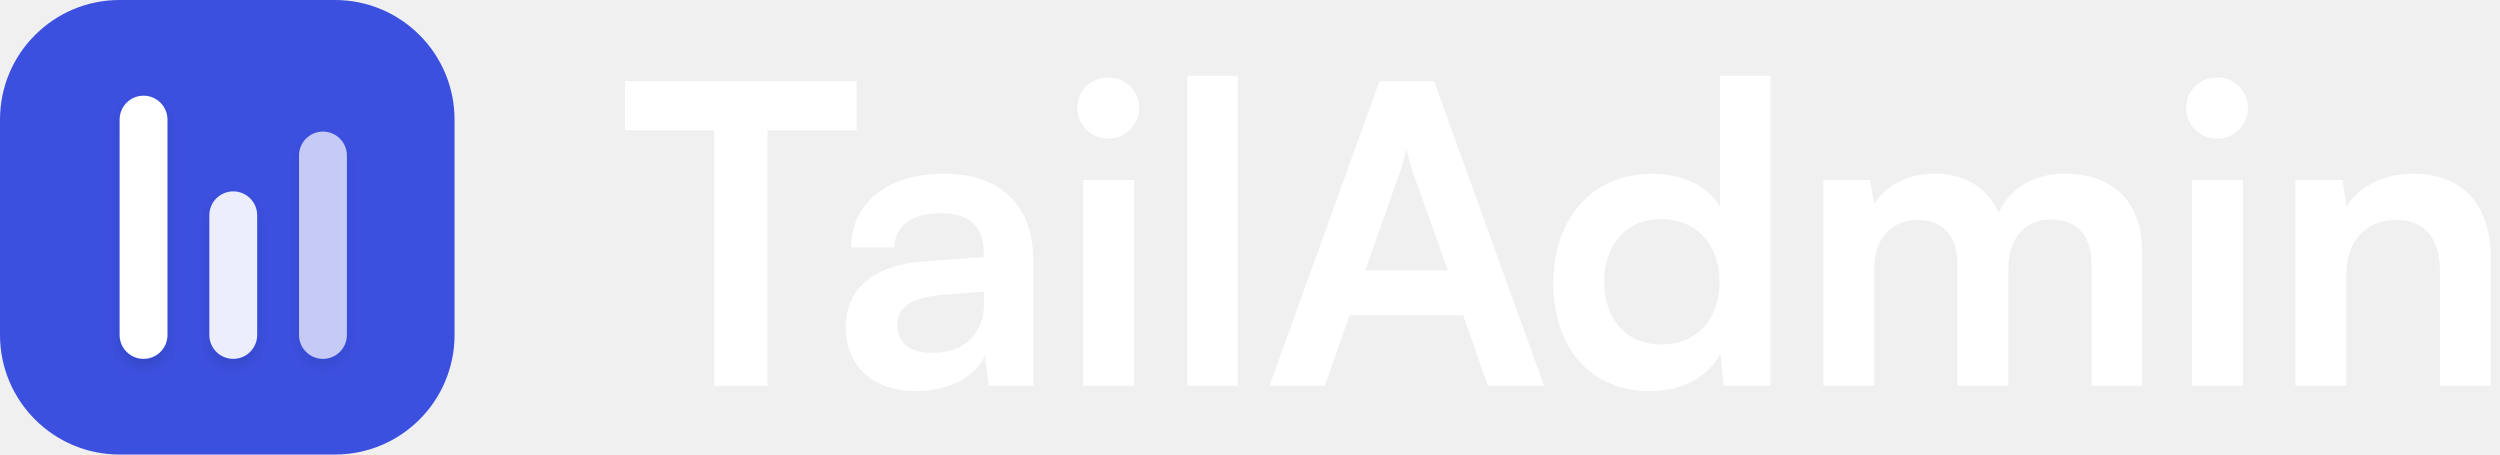
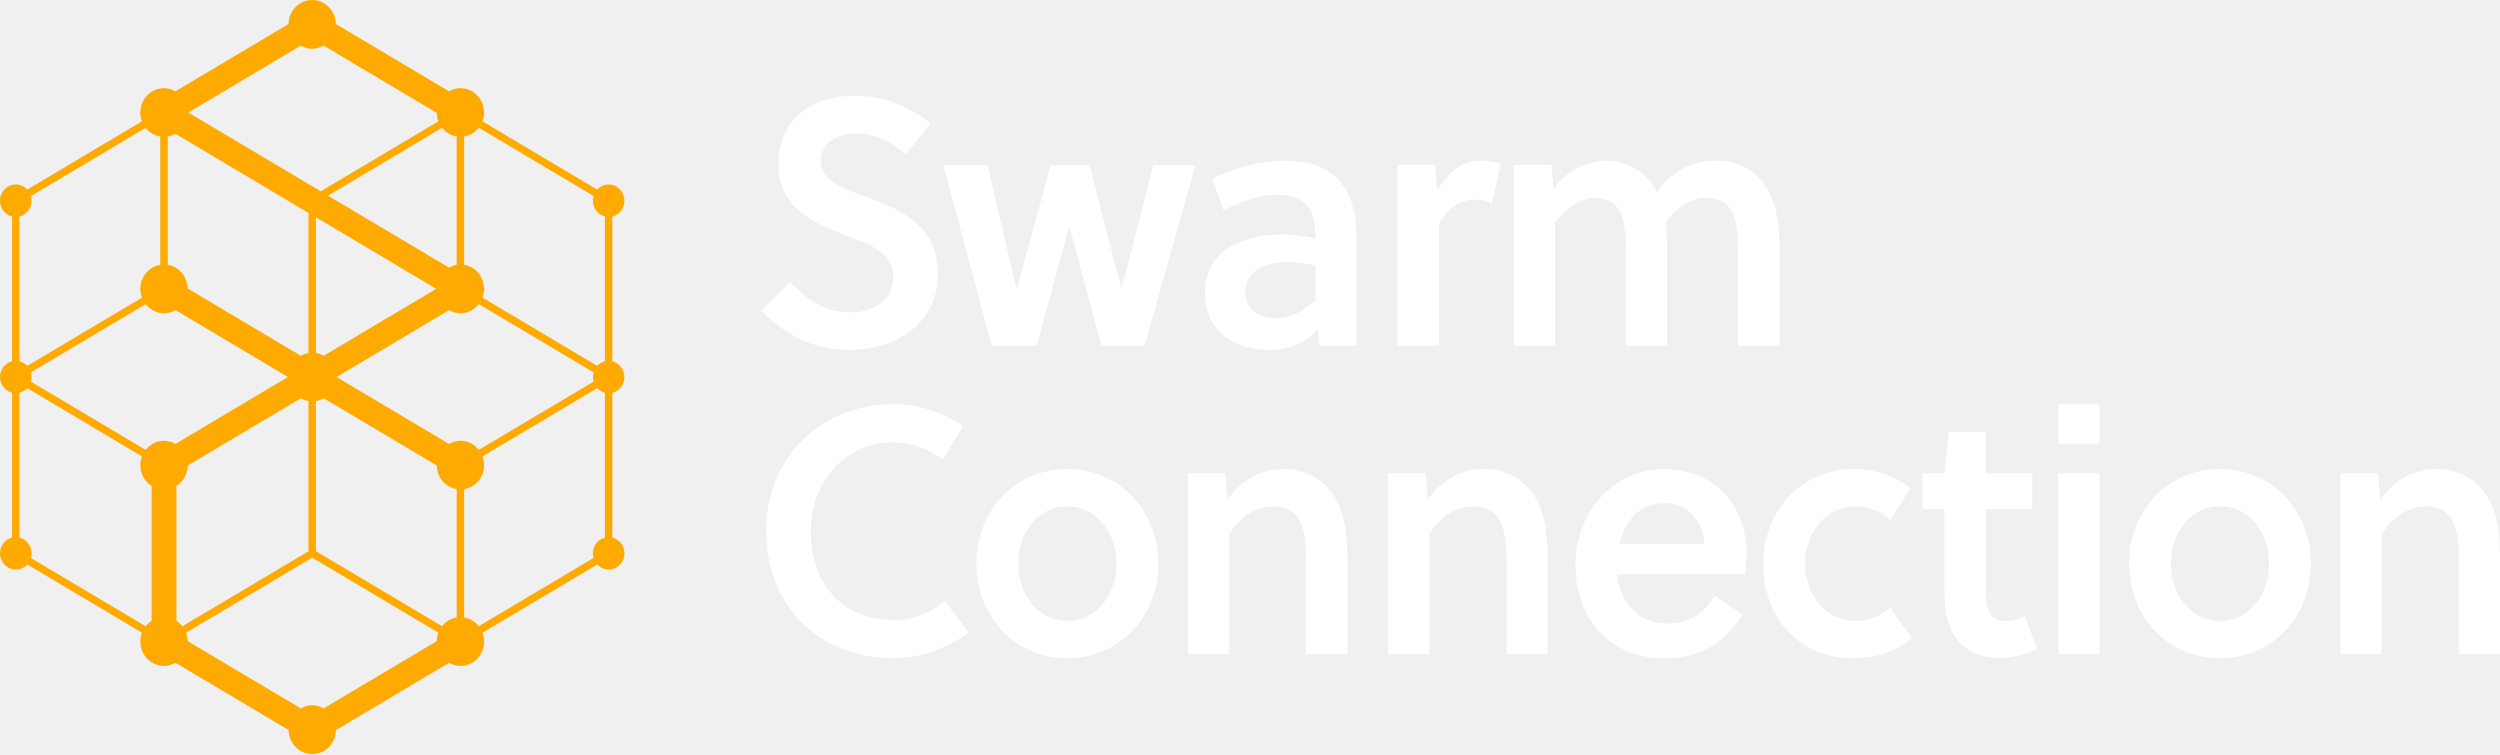
- <svg xmlns="http://www.w3.org/2000/svg" width="176" height="32" viewBox="0 0 176 32" fill="none">
-   <path d="M44 9.176H50.277V27.157H54.032V9.176H60.309V5.715H44V9.176Z" fill="white" />
-   <path d="M64.5 27.539C66.758 27.539 68.724 26.512 69.34 25.016L69.604 27.157H72.743V18.357C72.743 14.339 70.337 12.227 66.436 12.227C62.505 12.227 59.924 14.28 59.924 17.419H62.974C62.974 15.893 64.148 15.013 66.26 15.013C68.079 15.013 69.252 15.805 69.252 17.771V18.093L64.91 18.416C61.478 18.68 59.542 20.352 59.542 23.021C59.542 25.749 61.42 27.539 64.5 27.539ZM65.673 24.84C64.06 24.84 63.18 24.195 63.18 22.875C63.18 21.701 64.031 20.968 66.26 20.763L69.281 20.528V21.291C69.281 23.52 67.873 24.84 65.673 24.84Z" fill="white" />
-   <path d="M78.047 9.763C79.221 9.763 80.189 8.795 80.189 7.592C80.189 6.389 79.221 5.451 78.047 5.451C76.816 5.451 75.847 6.389 75.847 7.592C75.847 8.795 76.816 9.763 78.047 9.763ZM76.258 27.157H79.837V12.667H76.258V27.157Z" fill="white" />
-   <path d="M87.142 27.157V5.333H83.593V27.157H87.142Z" fill="white" />
-   <path d="M93.272 27.157L95.003 22.2H103.011L104.742 27.157H108.702L100.958 5.715H97.115L89.371 27.157H93.272ZM98.552 12.109C98.758 11.523 98.933 10.877 99.022 10.467C99.08 10.907 99.285 11.552 99.462 12.109L101.926 19.032H96.118L98.552 12.109Z" fill="white" />
-   <path d="M116.158 27.539C118.358 27.539 120.236 26.571 121.116 24.899L121.35 27.157H124.636V5.333H121.086V14.515C120.177 13.077 118.388 12.227 116.364 12.227C111.993 12.227 109.353 15.453 109.353 19.971C109.353 24.459 111.964 27.539 116.158 27.539ZM116.95 24.253C114.457 24.253 112.932 22.435 112.932 19.853C112.932 17.272 114.457 15.424 116.95 15.424C119.444 15.424 121.057 17.243 121.057 19.853C121.057 22.464 119.444 24.253 116.95 24.253Z" fill="white" />
-   <path d="M131.944 27.157V18.944C131.944 16.597 133.322 15.483 135.024 15.483C136.725 15.483 137.81 16.568 137.81 18.592V27.157H141.389V18.944C141.389 16.568 142.709 15.453 144.44 15.453C146.141 15.453 147.256 16.539 147.256 18.621V27.157H150.805V17.683C150.805 14.339 148.869 12.227 145.349 12.227C143.149 12.227 141.448 13.312 140.714 14.984C139.952 13.312 138.426 12.227 136.226 12.227C134.144 12.227 132.677 13.165 131.944 14.368L131.65 12.667H128.365V27.157H131.944Z" fill="white" />
-   <path d="M156.107 9.763C157.281 9.763 158.249 8.795 158.249 7.592C158.249 6.389 157.281 5.451 156.107 5.451C154.875 5.451 153.907 6.389 153.907 7.592C153.907 8.795 154.875 9.763 156.107 9.763ZM154.318 27.157H157.897V12.667H154.318V27.157Z" fill="white" />
-   <path d="M165.173 27.157V19.355C165.173 17.008 166.522 15.483 168.722 15.483C170.57 15.483 171.773 16.656 171.773 19.091V27.157H175.351V18.24C175.351 14.485 173.474 12.227 169.837 12.227C167.871 12.227 166.111 13.077 165.202 14.544L164.909 12.667H161.594V27.157H165.173Z" fill="white" />
-   <path d="M0 8.421C0 3.77 3.77 0 8.421 0H23.579C28.23 0 32 3.77 32 8.421V23.579C32 28.23 28.23 32 23.579 32H8.421C3.77 32 0 28.23 0 23.579V8.421Z" fill="#3C50E0" />
-   <g filter="url(#filter0_d_506_10589)">
-     <path d="M8.421 8.421C8.421 7.491 9.175 6.737 10.106 6.737V6.737C11.036 6.737 11.79 7.491 11.79 8.421V23.579C11.79 24.509 11.036 25.263 10.106 25.263V25.263C9.175 25.263 8.421 24.509 8.421 23.579V8.421Z" fill="white" />
+ <svg xmlns="http://www.w3.org/2000/svg" id="Layer_1" version="1.1" viewBox="0 0 763.38 230.25">
+   <defs>
+     <style>
+       .st0 {
+         fill: #fa0;
+       }
+     </style>
+   </defs>
+   <g fill="white">
+     <path d="M261.41,40.71c-6.03,0-10.82,3.11-10.82,8.79s7.18,8.25,13,10.29c10.71,3.75,22.78,8.68,22.78,23.79,0,16.5-14.56,23.25-26.63,23.25-11.03,0-19.35-3.97-27.26-12l8.74-8.68c6.34,6.32,11.13,9.22,18.62,9.22,6.45,0,12.9-3.21,12.9-11.04,0-7.18-7.39-9.86-14.98-12.64-9.78-3.64-20.08-8.57-20.08-21.54,0-14.25,11.03-20.9,22.99-20.9,9.05,0,16.44,2.89,23.51,8.36l-7.59,9.53c-3.75-3.43-9.57-6.43-15.19-6.43Z" />
+     <path d="M342.34,87.97h.21l9.57-37.5h12.9l-15.5,55.08h-13.21l-9.67-36.11h-.21l-9.88,36.11h-13.73l-14.77-55.08h13.52l8.74,37.61h.21l10.3-37.61h11.86l9.67,37.5Z" />
+     <path d="M402.98,105.54l-.62-5.14c-3.85,4.72-9.05,6.43-15.19,6.43-9.98,0-19.24-5.68-19.24-17.25,0-13.72,12.28-18,23.61-18,2.81,0,6.14.32,10.09,1.18v-1.29c0-7.5-3.22-12-11.44-12-6.03,0-11.96,2.36-16.54,4.82l-3.43-9.75c6.34-3.21,14.56-5.47,22.26-5.47,15.19,0,21.74,8.79,21.74,23.14v33.33h-11.23ZM401.63,81.11c-3.22-.75-5.82-1.07-8.22-1.07-5.93,0-13.11,1.93-13.11,9.11,0,5.57,4.27,8.04,9.15,8.04s8.53-2.25,12.17-5.46v-10.61Z" />
+     <path d="M438.86,58.18c3.23-5.36,7.49-9.11,13-9.11,2.49,0,4.47.32,6.45.96l-2.81,12.11c-1.56-.86-3.12-1.18-5.1-1.18-4.58,0-8.43,2.68-11.03,7.39v37.18h-12.69v-55.19h11.55l.62,7.82Z" />
+     <path d="M530.71,105.54v-27.75c0-4.61,0-9.75-1.87-13.18-1.56-2.79-4.27-4.18-8.01-4.18-4.37,0-9.05,2.89-12.28,7.5.42,2.68.52,5.79.52,8.89v28.72h-12.59v-27.75c0-4.61,0-10.07-2.08-13.5-1.46-2.57-4.06-3.86-7.49-3.86-4.26,0-9.05,3.43-12.07,7.39v37.72h-12.59v-55.19h11.55l.52,7.4c4.16-5.79,10.4-8.68,16.02-8.68s11.03,2.57,14.46,7.5c.42.64.73,1.29,1.14,2.14,4.89-7.18,11.76-9.64,18.2-9.64s11.13,2.57,14.36,6.86c4.06,5.36,4.89,12.75,4.89,20.9v28.72h-12.69Z" />
+     <path d="M272.86,189.32c5.62,0,11.03-2.04,15.71-5.79l7.18,9.64c-6.87,5.03-14.77,7.82-23.2,7.82-21.84,0-38.59-15.54-38.59-38.79s17.37-38.79,38.9-38.79c7.8,0,14.67,2.46,21.22,6.64l-6.14,10.29c-4.37-3.21-9.57-5.25-15.08-5.25-14.56,0-25.28,11.68-25.28,27.11,0,16.4,9.99,27.11,25.28,27.11Z" />
+     <path d="M353.68,172.06c0,16.18-11.76,28.93-27.77,28.93s-27.77-12.75-27.77-28.93,11.76-28.82,27.77-28.82,27.77,12.75,27.77,28.82ZM325.9,154.6c-8.74,0-14.98,7.82-14.98,17.47s6.24,17.57,14.98,17.57,14.98-7.82,14.98-17.57-6.24-17.47-14.98-17.47Z" />
+     <path d="M374.16,144.53l.63,8.14c4.26-6.32,10.61-9.43,17.06-9.43s11.44,2.68,14.77,7.07c3.95,5.36,4.79,12.64,4.79,20.68v28.72h-12.59v-27.75c0-4.61-.11-9.75-2.08-13.18-1.56-2.79-4.27-4.18-8.11-4.18-5,0-10.19,3.32-13.31,8.47v36.65h-12.59v-55.19h11.44Z" />
+     <path d="M435.32,144.53l.63,8.14c4.26-6.32,10.61-9.43,17.06-9.43s11.44,2.68,14.77,7.07c3.95,5.36,4.79,12.64,4.79,20.68v28.72h-12.59v-27.75c0-4.61-.11-9.75-2.08-13.18-1.56-2.79-4.27-4.18-8.11-4.18-5,0-10.19,3.32-13.31,8.47v36.65h-12.59v-55.19h11.44Z" />
+     <path d="M493.78,175.39c.83,8.25,6.24,15,14.98,15,6.97,0,11.44-2.79,14.77-8.57l8.53,5.89c-5.93,9-12.9,13.29-24.03,13.29-16.54,0-26.94-12.11-26.94-28.5s11.76-29.25,26.94-29.25,25.28,10.82,25.28,25.61c0,2.04-.21,4.5-.52,6.54h-39.01ZM508.34,153.64c-7.7,0-12.17,5.36-13.83,12.43h25.9c-.31-7.18-5.41-12.43-12.07-12.43Z" />
+     <path d="M583.75,194.78c-4.68,4.18-10.92,6.21-18.1,6.21-15.6,0-27.25-11.68-27.25-28.93,0-16.07,11.65-28.82,27.77-28.82,6.55,0,12.48,2.14,17.26,5.89l-6.24,9.64c-3.01-2.68-6.66-4.18-10.61-4.18-8.74,0-15.39,7.82-15.39,17.47,0,10.29,6.97,17.57,15.29,17.57,3.85,0,7.7-1.39,10.71-4.07l6.55,9.22Z" />
+     <path d="M606.42,155.46v22.83c0,1.61,0,2.89.1,4.61.42,4.29,1.87,6.75,5.82,6.75,2.29,0,4.16-.53,5.93-1.5l3.74,9.86c-3.12,1.82-7.7,2.89-11.65,2.89-8.01,0-13.21-4.18-15.29-10.5-1.04-2.89-1.35-6.54-1.35-10.18v-24.75h-6.66v-10.93h6.66l1.35-12.64h11.34v12.64h14.15v10.93h-14.15Z" />
+     <path d="M628.47,135.53v-12.11h12.59v12.11h-12.59ZM628.47,199.71v-55.19h12.59v55.19h-12.59Z" />
+     <path d="M705.65,172.06c0,16.18-11.75,28.93-27.77,28.93s-27.77-12.75-27.77-28.93,11.75-28.82,27.77-28.82,27.77,12.75,27.77,28.82ZM677.88,154.6c-8.74,0-14.98,7.82-14.98,17.47s6.24,17.57,14.98,17.57,14.98-7.82,14.98-17.57-6.24-17.47-14.98-17.47Z" />
+     <path d="M726.14,144.53l.62,8.14c4.27-6.32,10.61-9.43,17.06-9.43s11.44,2.68,14.77,7.07c3.95,5.36,4.79,12.64,4.79,20.68v28.72h-12.59v-27.75c0-4.61-.1-9.75-2.08-13.18-1.56-2.79-4.26-4.18-8.11-4.18-4.99,0-10.19,3.32-13.31,8.47v36.65h-12.59v-55.19h11.44Z" />
  </g>
-   <g opacity="0.9" filter="url(#filter1_d_506_10589)">
-     <path d="M14.737 15.158C14.737 14.227 15.491 13.473 16.421 13.473V13.473C17.351 13.473 18.105 14.227 18.105 15.158V23.579C18.105 24.509 17.351 25.263 16.421 25.263V25.263C15.491 25.263 14.737 24.509 14.737 23.579V15.158Z" fill="white" />
-   </g>
-   <g opacity="0.7" filter="url(#filter2_d_506_10589)">
-     <path d="M21.052 10.947C21.052 10.017 21.806 9.263 22.736 9.263V9.263C23.667 9.263 24.421 10.017 24.421 10.947V23.578C24.421 24.509 23.667 25.263 22.736 25.263V25.263C21.806 25.263 21.052 24.509 21.052 23.578V10.947Z" fill="white" />
-   </g>
-   <defs>
-     <filter id="filter0_d_506_10589" x="7.421" y="6.237" width="5.369" height="20.526" filterUnits="userSpaceOnUse" color-interpolation-filters="sRGB">
-       <feFlood flood-opacity="0" result="BackgroundImageFix" />
-       <feColorMatrix in="SourceAlpha" type="matrix" values="0 0 0 0 0 0 0 0 0 0 0 0 0 0 0 0 0 0 127 0" result="hardAlpha" />
-       <feOffset dy="0.5" />
-       <feGaussianBlur stdDeviation="0.5" />
-       <feComposite in2="hardAlpha" operator="out" />
-       <feColorMatrix type="matrix" values="0 0 0 0 0 0 0 0 0 0 0 0 0 0 0 0 0 0 0.12 0" />
-       <feBlend mode="normal" in2="BackgroundImageFix" result="effect1_dropShadow_506_10589" />
-       <feBlend mode="normal" in="SourceGraphic" in2="effect1_dropShadow_506_10589" result="shape" />
-     </filter>
-     <filter id="filter1_d_506_10589" x="13.737" y="12.973" width="5.369" height="13.79" filterUnits="userSpaceOnUse" color-interpolation-filters="sRGB">
-       <feFlood flood-opacity="0" result="BackgroundImageFix" />
-       <feColorMatrix in="SourceAlpha" type="matrix" values="0 0 0 0 0 0 0 0 0 0 0 0 0 0 0 0 0 0 127 0" result="hardAlpha" />
-       <feOffset dy="0.5" />
-       <feGaussianBlur stdDeviation="0.5" />
-       <feComposite in2="hardAlpha" operator="out" />
-       <feColorMatrix type="matrix" values="0 0 0 0 0 0 0 0 0 0 0 0 0 0 0 0 0 0 0.12 0" />
-       <feBlend mode="normal" in2="BackgroundImageFix" result="effect1_dropShadow_506_10589" />
-       <feBlend mode="normal" in="SourceGraphic" in2="effect1_dropShadow_506_10589" result="shape" />
-     </filter>
-     <filter id="filter2_d_506_10589" x="20.052" y="8.763" width="5.369" height="18" filterUnits="userSpaceOnUse" color-interpolation-filters="sRGB">
-       <feFlood flood-opacity="0" result="BackgroundImageFix" />
-       <feColorMatrix in="SourceAlpha" type="matrix" values="0 0 0 0 0 0 0 0 0 0 0 0 0 0 0 0 0 0 127 0" result="hardAlpha" />
-       <feOffset dy="0.5" />
-       <feGaussianBlur stdDeviation="0.5" />
-       <feComposite in2="hardAlpha" operator="out" />
-       <feColorMatrix type="matrix" values="0 0 0 0 0 0 0 0 0 0 0 0 0 0 0 0 0 0 0.12 0" />
-       <feBlend mode="normal" in2="BackgroundImageFix" result="effect1_dropShadow_506_10589" />
-       <feBlend mode="normal" in="SourceGraphic" in2="effect1_dropShadow_506_10589" result="shape" />
-     </filter>
-   </defs>
+   <path class="st0" d="M186.98,164.15v-44.21c2.11-.53,3.68-2.48,3.68-4.81s-1.57-4.28-3.68-4.81v-44.21c2.11-.53,3.68-2.48,3.68-4.81,0-2.74-2.16-4.97-4.82-4.97-1.38,0-2.62.61-3.5,1.56l-35.03-20.84c.31-.83.5-1.73.5-2.68,0-4.11-3.24-7.45-7.23-7.45-1.27,0-2.45.37-3.49.96L102.55,7.33c-.06-4.06-3.26-7.33-7.22-7.33s-7.16,3.27-7.22,7.33l-34.55,20.55c-1.04-.6-2.22-.96-3.49-.96-3.95,0-7.16,3.27-7.22,7.33l-.19.12.19.12c.01.9.19,1.76.49,2.56L8.32,57.88c-.88-.96-2.12-1.56-3.5-1.56-2.66,0-4.82,2.22-4.82,4.97,0,2.34,1.57,4.28,3.68,4.81v44.21c-2.11.53-3.68,2.48-3.68,4.81s1.57,4.28,3.68,4.81v44.21c-2.11.53-3.68,2.48-3.68,4.81,0,2.74,2.16,4.97,4.82,4.97,1.38,0,2.62-.61,3.5-1.56l35.03,20.84c-.31.83-.5,1.73-.5,2.68,0,4.11,3.24,7.45,7.23,7.45,1.27,0,2.45-.37,3.49-.96l34.55,20.55c.06,4.06,3.26,7.34,7.22,7.34s7.16-3.27,7.22-7.33l34.55-20.55c1.04.6,2.22.96,3.49.96,3.99,0,7.23-3.34,7.23-7.45,0-.95-.19-1.85-.5-2.68l35.03-20.84c.88.96,2.12,1.56,3.5,1.56,2.66,0,4.82-2.22,4.82-4.97,0-2.34-1.57-4.28-3.68-4.81ZM9.42,113.71l35.06-20.85c1.33,1.69,3.33,2.79,5.6,2.79,1.27,0,2.45-.37,3.49-.96l34.35,20.43-34.35,20.43c-1.04-.6-2.22-.96-3.49-.96-2.27,0-4.28,1.1-5.6,2.79l-35.06-20.85c.13-.45.22-.92.22-1.41s-.09-.96-.22-1.41ZM133.37,195.76l-34.55,20.55c-1.04-.6-2.22-.96-3.49-.96s-2.45.37-3.49.96l-34.55-20.55c-.01-.9-.19-1.76-.49-2.56l38.53-22.92,38.53,22.92c-.3.8-.48,1.66-.49,2.56ZM91.84,13.93c1.04.6,2.22.96,3.49.96s2.45-.37,3.49-.96l34.55,20.55c.01.9.19,1.76.49,2.56l-35.93,21.37-40.44-24.05,34.35-20.43ZM133.18,88.2l-34.35,20.43c-.72-.41-1.51-.71-2.35-.85v-41.42l36.71,21.83ZM53.87,148.36c2.03-1.29,3.39-3.57,3.43-6.2l34.55-20.55c.72.41,1.51.71,2.35.85v45.86l-38.52,22.91c-.51-.65-1.12-1.22-1.81-1.66v-41.2ZM100.15,59.74l34.83-20.72c1.1,1.4,2.66,2.38,4.47,2.67v39.18c-.85.14-1.63.43-2.35.84l-36.95-21.98ZM94.2,65.02v42.77c-.85.14-1.63.43-2.35.85l-34.55-20.55c-.06-3.66-2.67-6.66-6.08-7.21v-39.18c.85-.14,1.63-.43,2.35-.84l40.63,24.17ZM134.99,191.22l-38.52-22.91v-45.86c.85-.14,1.63-.43,2.35-.85l34.55,20.55c.06,3.66,2.67,6.66,6.08,7.21v39.18c-1.8.29-3.37,1.27-4.47,2.67ZM140.59,134.59c-1.27,0-2.45.37-3.49.96l-34.35-20.43,34.35-20.43c1.04.6,2.22.96,3.49.96,2.27,0,4.28-1.1,5.6-2.79l35.06,20.85c-.13.45-.22.92-.22,1.41s.09.96.22,1.41l-35.06,20.85c-1.33-1.69-3.33-2.79-5.6-2.79ZM181.25,59.87c-.13.45-.22.92-.22,1.41,0,2.34,1.57,4.28,3.68,4.81v44.21c-.92.23-1.73.73-2.36,1.41l-35.03-20.84c.3-.8.48-1.66.49-2.56l.2-.12-.2-.12c-.06-3.66-2.67-6.65-6.08-7.21v-39.18c1.8-.3,3.37-1.27,4.46-2.68l35.06,20.85ZM44.47,39.02c1.1,1.4,2.66,2.38,4.47,2.67v39.18c-3.45.56-6.09,3.62-6.09,7.33,0,.95.19,1.84.5,2.68l-35.03,20.84c-.63-.69-1.44-1.18-2.36-1.41v-44.21c2.11-.53,3.68-2.48,3.68-4.81,0-.49-.09-.96-.22-1.41l35.06-20.85ZM9.42,170.37c.13-.45.22-.92.22-1.41,0-2.34-1.57-4.28-3.68-4.81v-44.21c.92-.23,1.73-.73,2.36-1.41l35.03,20.84c-.31.83-.5,1.73-.5,2.68,0,2.68,1.38,5.01,3.44,6.32v41.2c-.7.44-1.3,1.01-1.81,1.66l-35.06-20.85ZM146.19,191.22c-1.1-1.4-2.66-2.38-4.46-2.67v-39.18c3.45-.57,6.09-3.62,6.09-7.33,0-.95-.19-1.85-.5-2.68l35.03-20.84c.63.68,1.44,1.18,2.36,1.41v44.21c-2.11.53-3.68,2.48-3.68,4.81,0,.49.09.96.22,1.41l-35.06,20.85Z" />
</svg>
